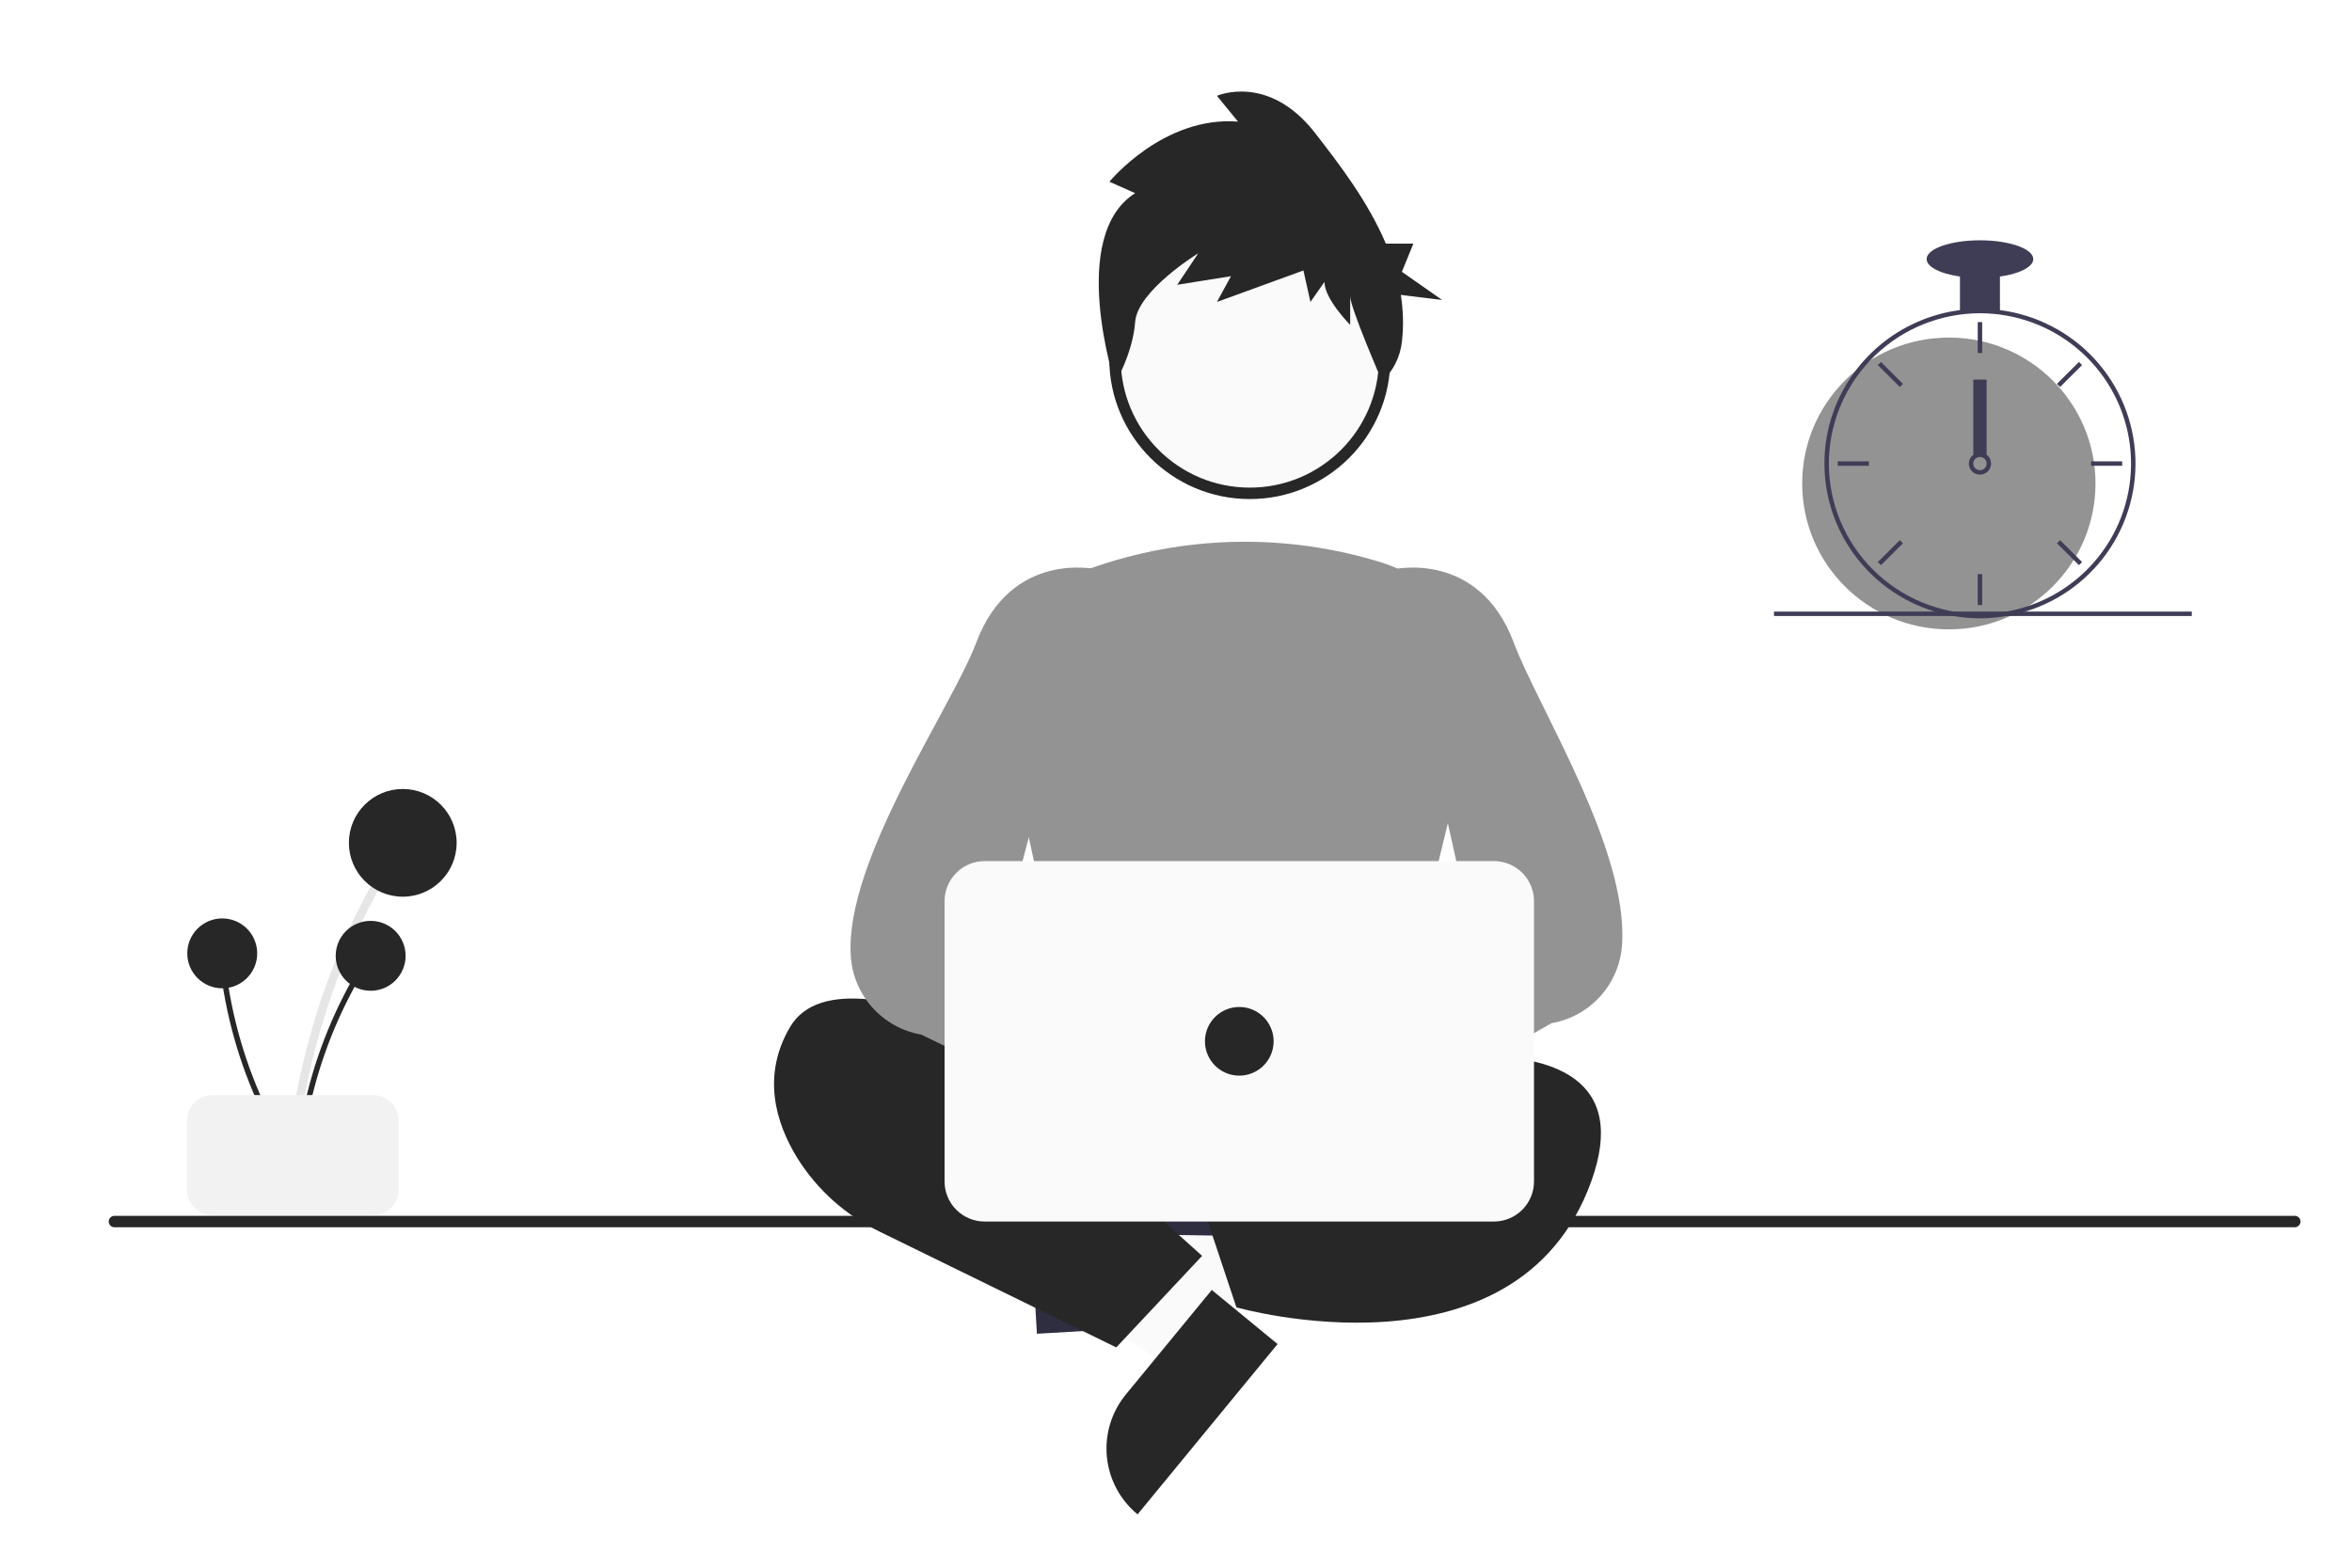
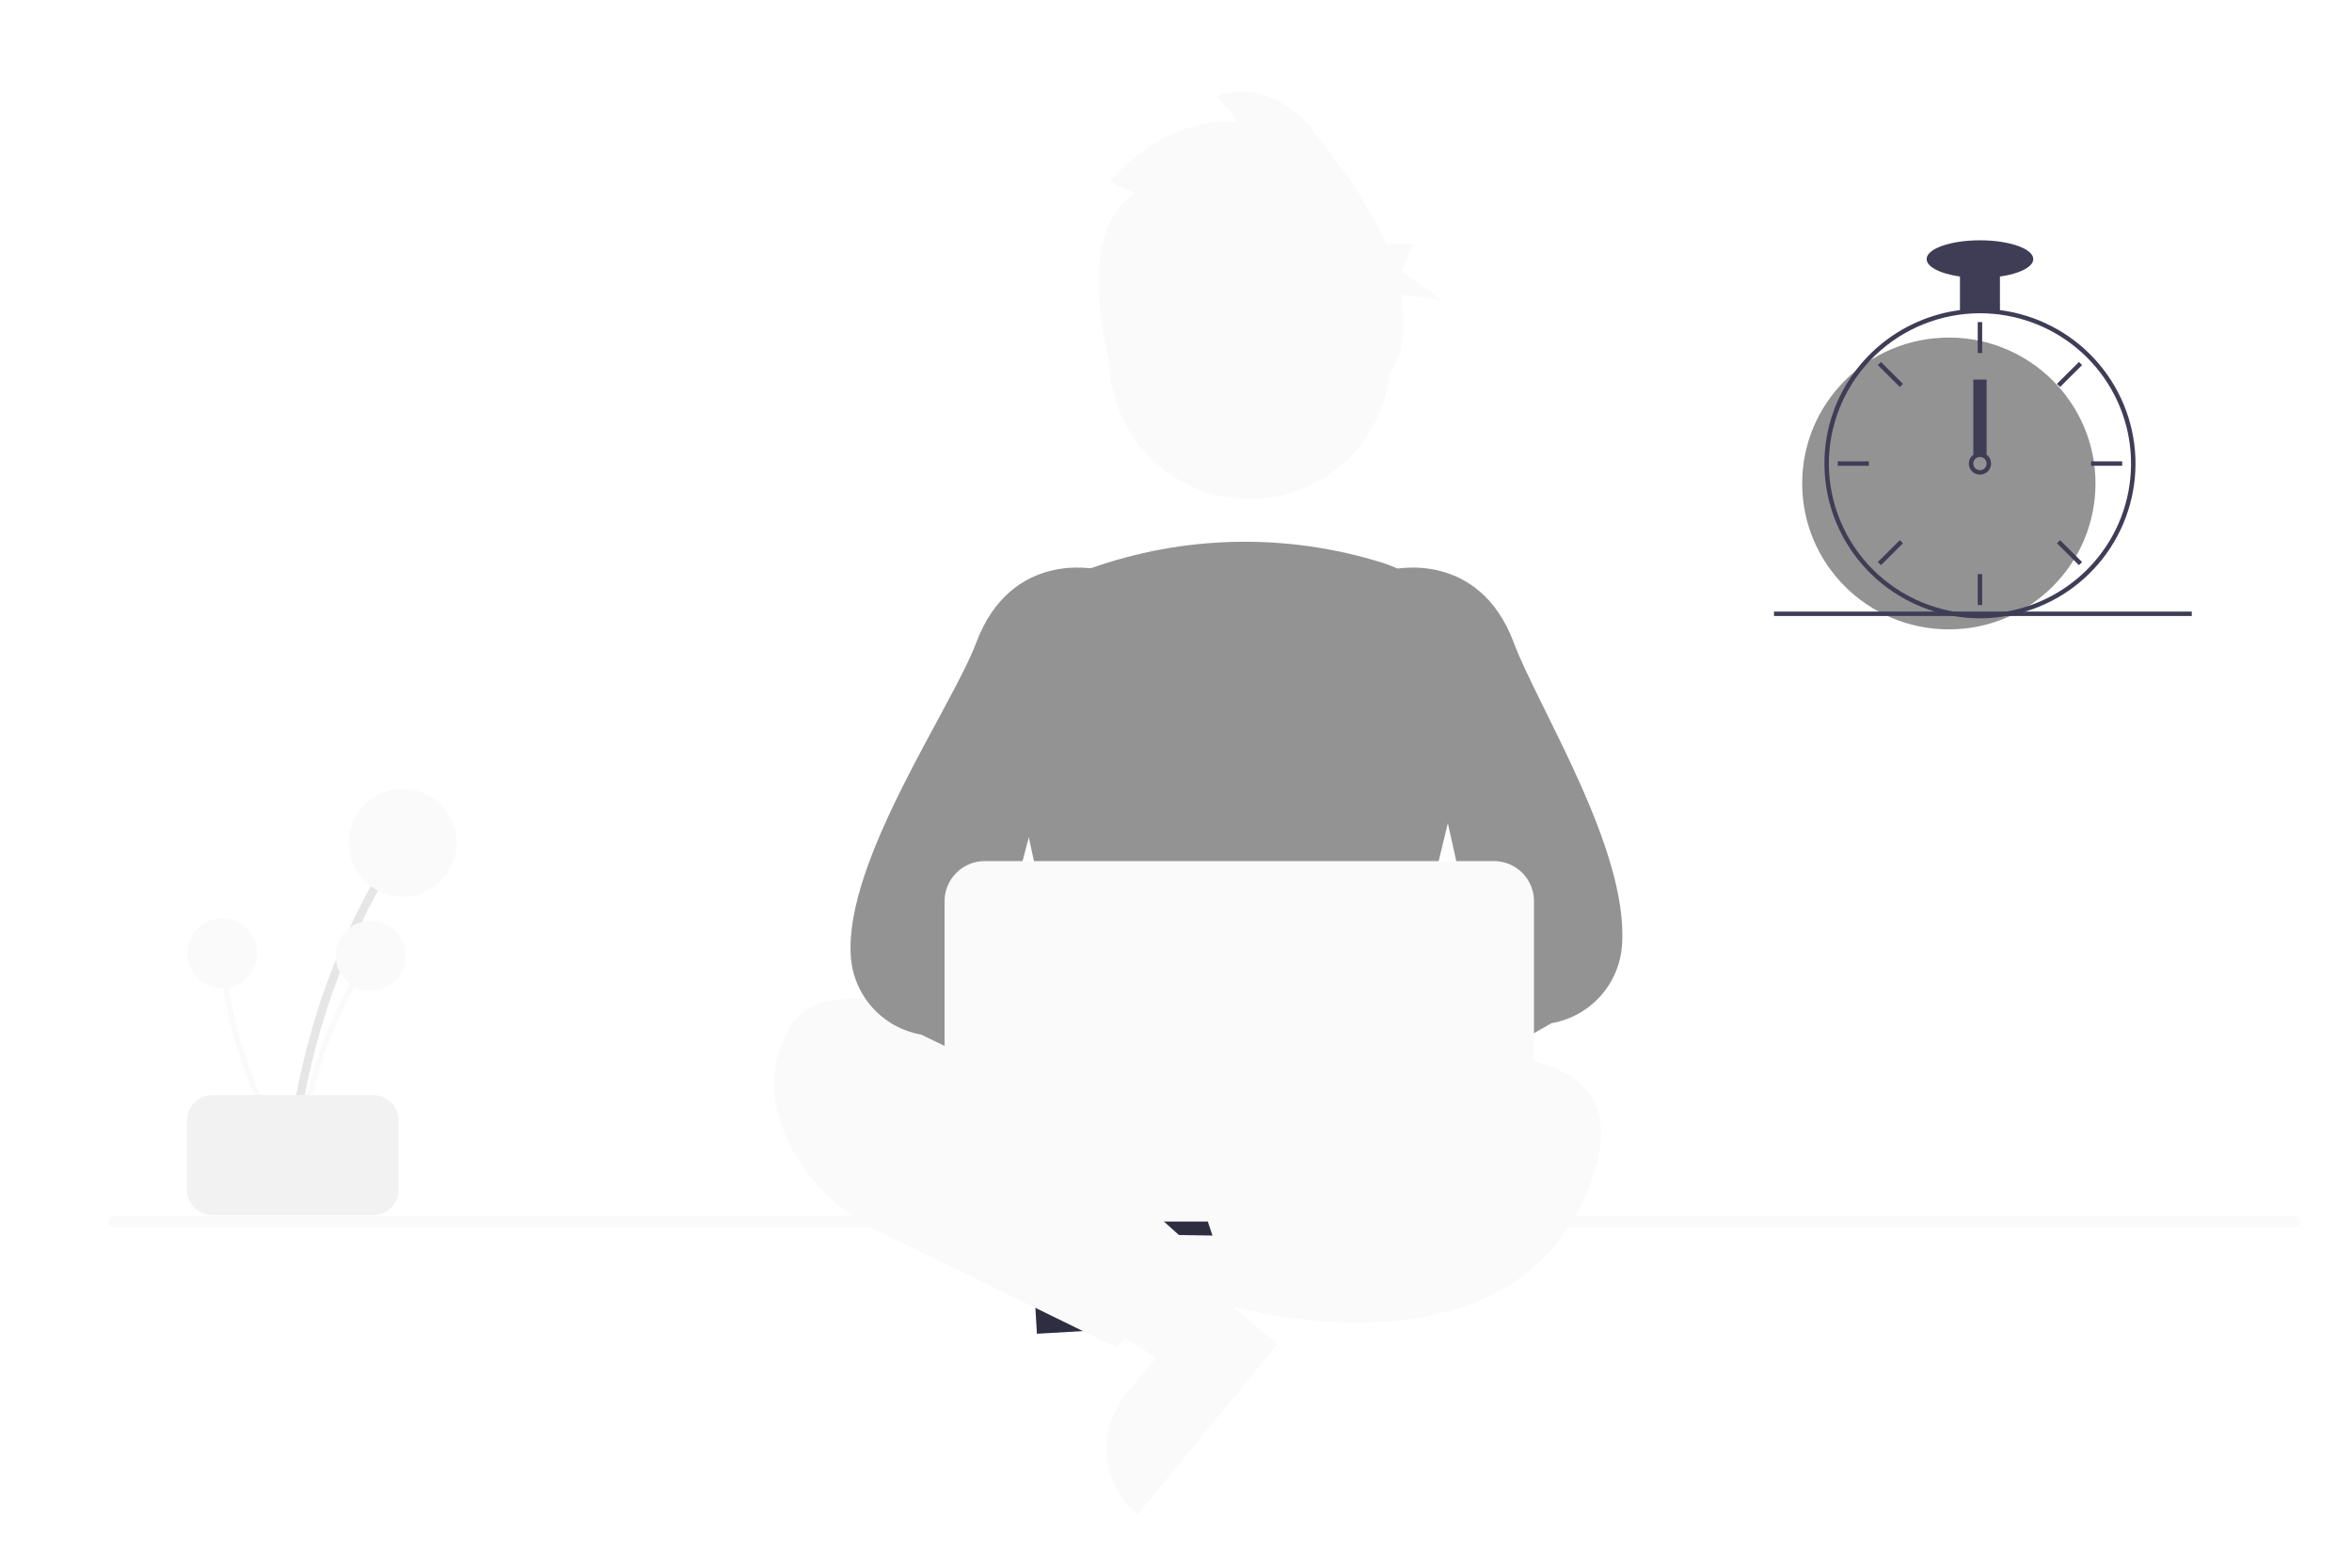
<svg xmlns="http://www.w3.org/2000/svg" width="411" height="274" viewBox="0 0 411 274" fill="none">
  <g id="profile 1">
    <g id="Slice 1">
-       <path id="Vector" d="M401 214.5H20C19.735 214.5 19.48 214.395 19.293 214.207C19.105 214.02 19 213.765 19 213.5C19 213.235 19.105 212.98 19.293 212.793C19.48 212.605 19.735 212.5 20 212.5H401C401.265 212.5 401.52 212.605 401.707 212.793C401.895 212.98 402 213.235 402 213.5C402 213.765 401.895 214.02 401.707 214.207C401.52 214.395 401.265 214.5 401 214.5Z" fill="#272727" />
+       <path id="Vector" d="M401 214.5H20C19.735 214.5 19.48 214.395 19.293 214.207C19.105 214.02 19 213.765 19 213.5C19 213.235 19.105 212.98 19.293 212.793C19.48 212.605 19.735 212.5 20 212.5H401C401.265 212.5 401.52 212.605 401.707 212.793C401.895 212.98 402 213.235 402 213.5C402 213.765 401.895 214.02 401.707 214.207C401.52 214.395 401.265 214.5 401 214.5Z" fill="#fafafa" />
      <g id="body">
        <path id="Vector 2" d="M192.405 229.826L191.69 217.588L238.556 209.003L239.612 227.067L192.405 229.826Z" fill="#fafafa" />
        <path id="Vector 3" d="M194.675 208.641L196.055 232.245L181.194 233.113L178.945 194.648C180.897 194.534 182.852 194.806 184.699 195.447C186.545 196.089 188.248 197.087 189.708 198.387C191.169 199.686 192.359 201.261 193.212 203.02C194.064 204.779 194.561 206.689 194.675 208.641Z" fill="#2F2E41" />
        <path id="Vector 4" d="M212.789 229.714L205.004 239.185L164.768 213.666L176.257 199.688L212.789 229.714Z" fill="#fafafa" />
-         <path id="Vector 5" d="M196.737 243.726L211.751 225.46L223.251 234.913L198.785 264.679C197.275 263.438 196.024 261.911 195.104 260.187C194.184 258.462 193.612 256.573 193.422 254.627C193.232 252.681 193.427 250.717 193.996 248.847C194.564 246.976 195.496 245.236 196.737 243.726Z" fill="#272727" />
+         <path id="Vector 5" d="M196.737 243.726L211.751 225.46L223.251 234.913L198.785 264.679C197.275 263.438 196.024 261.911 195.104 260.187C194.184 258.462 193.612 256.573 193.422 254.627C193.232 252.681 193.427 250.717 193.996 248.847C194.564 246.976 195.496 245.236 196.737 243.726Z" fill="#fafafa" />
        <path id="Vector 6" d="M190.387 185.67L185.067 210.749C184.944 211.326 184.951 211.924 185.087 212.498C185.223 213.073 185.484 213.61 185.852 214.072C186.219 214.533 186.685 214.908 187.215 215.168C187.744 215.429 188.325 215.569 188.915 215.578L241.213 216.422C241.803 216.431 242.387 216.31 242.924 216.068C243.462 215.825 243.939 215.467 244.321 215.018C244.704 214.569 244.982 214.042 245.137 213.473C245.292 212.904 245.319 212.308 245.217 211.727L240.642 185.805C240.479 184.879 239.994 184.04 239.274 183.436C238.554 182.831 237.643 182.5 236.703 182.5H194.3C193.383 182.5 192.494 182.815 191.782 183.392C191.069 183.969 190.577 184.773 190.387 185.67Z" fill="#2F2E41" />
-         <path id="Vector 7" d="M199.059 194.5C199.059 194.5 148.059 162.5 138.059 179.5C133.059 188 135.559 196.25 139.309 202.375C142.789 207.952 147.785 212.423 153.712 215.266L195.059 235.5L210.059 219.5L200.059 210.5L199.059 194.5Z" fill="#272727" />
-         <path id="Vector 8" d="M225.059 189.5C225.059 189.5 291.059 170.5 278.059 206.5C265.059 242.5 216.059 228.5 216.059 228.5L211.059 213.5L228.059 201.5L225.059 189.5Z" fill="#272727" />
+         <path id="Vector 7" d="M199.059 194.5C199.059 194.5 148.059 162.5 138.059 179.5C133.059 188 135.559 196.25 139.309 202.375C142.789 207.952 147.785 212.423 153.712 215.266L195.059 235.5L210.059 219.5L200.059 210.5L199.059 194.5Z" fill="#fafafa" />
+         <path id="Vector 8" d="M225.059 189.5C225.059 189.5 291.059 170.5 278.059 206.5C265.059 242.5 216.059 228.5 216.059 228.5L211.059 213.5L228.059 201.5L225.059 189.5Z" fill="#fafafa" />
        <path id="Vector 9" d="M219.685 193.469C209.479 193.314 199.325 191.977 189.427 189.482L189.135 189.402L175.429 126.357C174.196 120.817 175.035 115.018 177.786 110.054C180.537 105.09 185.011 101.305 190.362 99.414C206.892 93.483 224.908 93.124 241.662 98.39C247.284 100.201 252.015 104.066 254.913 109.212C257.811 114.358 258.663 120.408 257.297 126.154L241.989 189.35L241.773 189.452C235.411 192.466 227.456 193.469 219.685 193.469Z" fill="#939393" />
        <path id="Vector 10" d="M201.274 198.366C201.772 196.983 202.567 195.726 203.603 194.683C204.64 193.64 205.892 192.837 207.272 192.331C208.652 191.824 210.126 191.627 211.591 191.751C213.056 191.876 214.475 192.321 215.75 193.054L242.736 169.63L245.178 188.038L219.177 207.46C217.804 209.519 215.723 211.003 213.328 211.631C210.934 212.258 208.393 211.986 206.186 210.865C203.98 209.744 202.261 207.852 201.355 205.549C200.45 203.245 200.421 200.69 201.274 198.366Z" fill="#fafafa" />
        <path id="Vector 11" d="M227.012 203.476C226.573 203.475 226.136 203.411 225.716 203.285C225.033 203.086 224.408 202.727 223.892 202.237C223.377 201.747 222.986 201.141 222.753 200.469L219.496 191.24C219.191 190.387 219.152 189.462 219.385 188.587C219.617 187.711 220.11 186.927 220.798 186.338L257.567 164.264L243.073 99.603L243.442 99.514C243.592 99.477 258.442 96.097 264.527 112.324C268.789 123.689 284.559 148.401 283.446 165.101C283.235 168.441 281.904 171.612 279.668 174.103C277.432 176.594 274.422 178.259 271.124 178.828L229.736 202.541C228.957 203.145 227.999 203.474 227.012 203.476Z" fill="#939393" />
        <path id="Vector 12" d="M231.136 196.173C230.638 194.789 229.843 193.532 228.807 192.489C227.771 191.446 226.519 190.644 225.139 190.137C223.759 189.631 222.284 189.433 220.819 189.558C219.355 189.683 217.935 190.128 216.661 190.86L189.674 167.436L187.233 185.844L213.234 205.267C214.607 207.326 216.688 208.81 219.082 209.437C221.476 210.065 224.017 209.792 226.224 208.671C228.431 207.55 230.15 205.659 231.055 203.355C231.96 201.052 231.989 198.496 231.136 196.173Z" fill="#fafafa" />
        <path id="Vector 13" d="M208.106 203.476C207.12 203.474 206.162 203.145 205.382 202.541L160.994 180.828C157.696 180.259 154.686 178.594 152.45 176.103C150.214 173.612 148.883 170.441 148.672 167.101C147.559 150.401 166.329 123.689 170.591 112.324C176.676 96.097 191.526 99.476 191.677 99.514L192.045 99.603L174.551 166.264L214.32 186.338C215.008 186.927 215.501 187.711 215.733 188.587C215.966 189.462 215.927 190.387 215.622 191.24L212.365 200.469C212.132 201.141 211.741 201.747 211.226 202.237C210.71 202.727 210.085 203.086 209.402 203.285C208.982 203.411 208.545 203.475 208.106 203.476Z" fill="#939393" />
-         <path id="Vector 14" d="M261.059 213.5H172.059C170.203 213.498 168.424 212.76 167.112 211.447C165.799 210.135 165.061 208.356 165.059 206.5V157.5C165.061 155.644 165.799 153.865 167.112 152.553C168.424 151.24 170.203 150.502 172.059 150.5H261.059C262.915 150.502 264.694 151.24 266.006 152.553C267.319 153.865 268.057 155.644 268.059 157.5V206.5C268.057 208.356 267.319 210.135 266.006 211.447C264.694 212.76 262.915 213.498 261.059 213.5Z" fill="#FAFAFA" />
-         <path id="Vector 15" d="M216.559 188C219.873 188 222.559 185.314 222.559 182C222.559 178.686 219.873 176 216.559 176C213.245 176 210.559 178.686 210.559 182C210.559 185.314 213.245 188 216.559 188Z" fill="#272727" />
+         <path id="Vector 14" d="M261.059 213.5H172.059C170.203 213.498 168.424 212.76 167.112 211.447C165.799 210.135 165.061 208.356 165.059 206.5V157.5C165.061 155.644 165.799 153.865 167.112 152.553C168.424 151.24 170.203 150.502 172.059 150.5H261.059C262.915 150.502 264.694 151.24 266.006 152.553C267.319 153.865 268.057 155.644 268.059 157.5V206.5C268.057 208.356 267.319 210.135 266.006 211.447C264.694 212.76 262.915 213.498 261.059 213.5Z" fill="#fafafa" />
+         <path id="Vector 15" d="M216.559 188C219.873 188 222.559 185.314 222.559 182C222.559 178.686 219.873 176 216.559 176C213.245 176 210.559 178.686 210.559 182C210.559 185.314 213.245 188 216.559 188Z" fill="#fafafa" />
      </g>
      <g id="head">
-         <path id="Vector 17" d="M241.959 62.665C241.959 75.678 231.41 86.226 218.398 86.226C205.385 86.226 194.837 75.678 194.837 62.665C194.837 49.653 205.385 39.104 218.398 39.104C231.41 39.104 241.959 49.653 241.959 62.665Z" fill="#FAFAFA" stroke="#272727" stroke-width="2" />
-         <path id="Vector_2" d="M198.361 33.762L193.868 31.761C193.868 31.761 203.262 20.251 216.331 21.252L212.655 16.749C212.655 16.749 221.641 12.745 229.809 23.254C234.103 28.778 239.071 35.271 242.169 42.585H246.98L244.972 47.506L252 52.426L244.786 51.543C245.216 54.237 245.282 56.988 244.982 59.704C244.673 62.421 243.427 64.898 241.507 66.612V66.612C241.507 66.612 235.935 53.778 235.935 51.776V56.78C235.935 56.78 231.443 52.277 231.443 49.274L228.992 52.777L227.767 47.273L212.655 52.777L215.106 48.274L205.712 49.775L209.388 44.27C209.388 44.27 198.769 50.776 198.361 56.28C197.952 61.784 194.844 67 194.844 67C194.844 67 186.516 41.268 198.361 33.762Z" fill="#272727" />
+         <path id="Vector 17" d="M241.959 62.665C241.959 75.678 231.41 86.226 218.398 86.226C205.385 86.226 194.837 75.678 194.837 62.665C194.837 49.653 205.385 39.104 218.398 39.104C231.41 39.104 241.959 49.653 241.959 62.665Z" fill="#fafafa" stroke="#fafafa" stroke-width="2" />
+         <path id="Vector_2" d="M198.361 33.762L193.868 31.761C193.868 31.761 203.262 20.251 216.331 21.252L212.655 16.749C212.655 16.749 221.641 12.745 229.809 23.254C234.103 28.778 239.071 35.271 242.169 42.585H246.98L244.972 47.506L252 52.426L244.786 51.543C245.216 54.237 245.282 56.988 244.982 59.704C244.673 62.421 243.427 64.898 241.507 66.612V66.612C241.507 66.612 235.935 53.778 235.935 51.776V56.78C235.935 56.78 231.443 52.277 231.443 49.274L228.992 52.777L227.767 47.273L212.655 52.777L215.106 48.274L205.712 49.775L209.388 44.27C209.388 44.27 198.769 50.776 198.361 56.28C197.952 61.784 194.844 67 194.844 67C194.844 67 186.516 41.268 198.361 33.762Z" fill="#fafafa" />
      </g>
      <g id="bunga1">
        <path id="Vector 19" d="M51.663 202.818C52.898 189.513 56.31 176.501 61.763 164.301C63.283 160.906 64.956 157.586 66.781 154.34C66.873 154.171 66.895 153.972 66.843 153.786C66.791 153.601 66.668 153.443 66.502 153.345C66.335 153.248 66.138 153.219 65.95 153.265C65.763 153.31 65.601 153.427 65.498 153.59C58.858 165.411 54.207 178.243 51.73 191.573C51.041 195.295 50.523 199.044 50.176 202.818C50.088 203.771 51.575 203.765 51.663 202.818Z" fill="#E6E6E6" />
-         <path id="Vector 20" d="M70.381 156.724C75.581 156.724 79.796 152.509 79.796 147.31C79.796 142.111 75.581 137.896 70.381 137.896C65.182 137.896 60.967 142.111 60.967 147.31C60.967 152.509 65.182 156.724 70.381 156.724Z" fill="#272727" />
-         <path id="Vector 21" d="M52.626 203.069C53.427 194.437 55.641 185.995 59.178 178.081C60.164 175.878 61.249 173.724 62.434 171.619C62.493 171.508 62.508 171.38 62.474 171.259C62.44 171.139 62.361 171.036 62.253 170.973C62.145 170.91 62.016 170.891 61.895 170.921C61.773 170.95 61.668 171.026 61.601 171.132C57.294 178.801 54.276 187.125 52.669 195.773C52.222 198.188 51.886 200.62 51.661 203.069C51.604 203.686 52.569 203.682 52.626 203.069Z" fill="#272727" />
-         <path id="Vector 22" d="M64.769 173.165C68.143 173.165 70.877 170.431 70.877 167.058C70.877 163.685 68.143 160.95 64.769 160.95C61.396 160.95 58.662 163.685 58.662 167.058C58.662 170.431 61.396 173.165 64.769 173.165Z" fill="#272727" />
-         <path id="Vector 23" d="M51.408 202.492C46.731 195.193 43.285 187.175 41.206 178.759C40.629 176.416 40.16 174.05 39.798 171.662C39.778 171.538 39.71 171.428 39.609 171.354C39.508 171.279 39.382 171.247 39.258 171.264C39.134 171.281 39.022 171.345 38.944 171.443C38.867 171.541 38.83 171.666 38.843 171.79C40.163 180.486 42.904 188.906 46.956 196.713C48.088 198.892 49.319 201.016 50.648 203.085C50.983 203.607 51.741 203.011 51.408 202.492Z" fill="#272727" />
-         <path id="Vector 24" d="M38.835 172.736C42.208 172.736 44.943 170.002 44.943 166.629C44.943 163.256 42.208 160.521 38.835 160.521C35.462 160.521 32.727 163.256 32.727 166.629C32.727 170.002 35.462 172.736 38.835 172.736Z" fill="#272727" />
+         <path id="Vector 20" d="M70.381 156.724C75.581 156.724 79.796 152.509 79.796 147.31C79.796 142.111 75.581 137.896 70.381 137.896C65.182 137.896 60.967 142.111 60.967 147.31C60.967 152.509 65.182 156.724 70.381 156.724Z" fill="#fafafa" />
+         <path id="Vector 21" d="M52.626 203.069C53.427 194.437 55.641 185.995 59.178 178.081C60.164 175.878 61.249 173.724 62.434 171.619C62.493 171.508 62.508 171.38 62.474 171.259C62.44 171.139 62.361 171.036 62.253 170.973C62.145 170.91 62.016 170.891 61.895 170.921C61.773 170.95 61.668 171.026 61.601 171.132C57.294 178.801 54.276 187.125 52.669 195.773C52.222 198.188 51.886 200.62 51.661 203.069C51.604 203.686 52.569 203.682 52.626 203.069Z" fill="#fafafa" />
+         <path id="Vector 22" d="M64.769 173.165C68.143 173.165 70.877 170.431 70.877 167.058C70.877 163.685 68.143 160.95 64.769 160.95C61.396 160.95 58.662 163.685 58.662 167.058C58.662 170.431 61.396 173.165 64.769 173.165Z" fill="#fafafa" />
+         <path id="Vector 23" d="M51.408 202.492C46.731 195.193 43.285 187.175 41.206 178.759C40.629 176.416 40.16 174.05 39.798 171.662C39.778 171.538 39.71 171.428 39.609 171.354C39.508 171.279 39.382 171.247 39.258 171.264C39.134 171.281 39.022 171.345 38.944 171.443C38.867 171.541 38.83 171.666 38.843 171.79C40.163 180.486 42.904 188.906 46.956 196.713C48.088 198.892 49.319 201.016 50.648 203.085C50.983 203.607 51.741 203.011 51.408 202.492Z" fill="#fafafa" />
+         <path id="Vector 24" d="M38.835 172.736C42.208 172.736 44.943 170.002 44.943 166.629C44.943 163.256 42.208 160.521 38.835 160.521C35.462 160.521 32.727 163.256 32.727 166.629C32.727 170.002 35.462 172.736 38.835 172.736Z" fill="#fafafa" />
        <path id="Vector 25" d="M32.659 207.896V195.896C32.66 194.703 33.135 193.559 33.978 192.715C34.822 191.872 35.966 191.397 37.159 191.396H65.159C66.352 191.397 67.496 191.872 68.339 192.715C69.183 193.559 69.657 194.703 69.659 195.896V207.896C69.657 209.089 69.183 210.233 68.339 211.076C67.496 211.92 66.352 212.394 65.159 212.396H37.159C35.966 212.394 34.822 211.92 33.978 211.076C33.135 210.233 32.66 209.089 32.659 207.896Z" fill="#F2F2F2" />
      </g>
      <g id="clock">
        <path id="Vector_3" d="M340.55 110C354.704 110 366.178 98.583 366.178 84.5C366.178 70.417 354.704 59 340.55 59C326.397 59 314.923 70.417 314.923 84.5C314.923 98.583 326.397 110 340.55 110Z" fill="#939393" />
        <path id="Vector_4" d="M349.481 54.197C347.161 53.904 344.812 53.904 342.492 54.197C337.322 54.873 332.456 57.01 328.47 60.354C324.484 63.699 321.547 68.111 320.006 73.067C319.305 75.326 318.908 77.667 318.825 80.03C318.813 80.358 318.806 80.69 318.806 81.023C318.813 88.193 321.679 95.068 326.775 100.139C331.871 105.209 338.78 108.061 345.987 108.068C346.565 108.068 347.144 108.049 347.714 108.014C349.054 107.93 350.386 107.747 351.698 107.465C357.965 106.124 363.554 102.623 367.479 97.579C371.403 92.536 373.409 86.275 373.144 79.902C372.879 73.529 370.359 67.455 366.029 62.751C361.699 58.048 355.838 55.018 349.481 54.197H349.481ZM354.494 105.897H354.49C352.301 106.64 350.023 107.091 347.714 107.237C347.144 107.276 346.565 107.295 345.986 107.295C338.986 107.287 332.275 104.516 327.325 99.591C322.375 94.666 319.591 87.988 319.582 81.023C319.582 80.69 319.59 80.358 319.602 80.03C319.869 73.242 322.764 66.819 327.682 62.107C332.6 57.395 339.159 54.759 345.986 54.75C352.242 54.75 358.294 56.96 363.065 60.986C367.836 65.013 371.015 70.593 372.036 76.734C373.058 82.875 371.855 89.177 368.642 94.518C365.43 99.859 360.416 103.891 354.494 105.897H354.494Z" fill="#3F3D56" />
        <path id="Vector_5" d="M346.375 56.295H345.598V61.705H346.375V56.295Z" fill="#3F3D56" />
        <path id="Vector_6" d="M328.689 63.265L328.139 63.811L331.983 67.636L332.532 67.09L328.689 63.265Z" fill="#3F3D56" />
        <path id="Vector_7" d="M321.135 80.636V81.409H326.571V80.636H321.135Z" fill="#3F3D56" />
        <path id="Vector_8" d="M328.14 98.234L328.689 98.781L332.533 94.956L331.984 94.409L328.14 98.234Z" fill="#3F3D56" />
        <path id="Vector_9" d="M359.44 67.09L359.99 67.636L363.833 63.811L363.284 63.265L359.44 67.09Z" fill="#3F3D56" />
        <path id="Vector_10" d="M365.401 80.636V81.409H370.838V80.636H365.401Z" fill="#3F3D56" />
        <path id="Vector_11" d="M359.989 94.409L359.44 94.956L363.284 98.781L363.833 98.234L359.989 94.409Z" fill="#3F3D56" />
        <path id="Vector_12" d="M346.375 100.341H345.598V105.75H346.375V100.341Z" fill="#3F3D56" />
        <path id="Vector_13" d="M349.481 47.409H342.492V54.364H349.481V47.409Z" fill="#3F3D56" />
        <path id="Vector_14" d="M345.986 48.568C351.133 48.568 355.306 47.098 355.306 45.284C355.306 43.47 351.133 42 345.986 42C340.84 42 336.667 43.47 336.667 45.284C336.667 47.098 340.84 48.568 345.986 48.568Z" fill="#3F3D56" />
        <g id="tick">
          <path id="Vector_15" d="M347.151 79.477C346.815 79.227 346.407 79.091 345.986 79.091C345.566 79.091 345.158 79.227 344.822 79.477C344.592 79.651 344.402 79.873 344.266 80.126C344.094 80.453 344.02 80.822 344.052 81.189C344.084 81.557 344.221 81.908 344.447 82.2C344.673 82.493 344.978 82.715 345.327 82.84C345.676 82.965 346.053 82.989 346.415 82.907C346.776 82.826 347.107 82.643 347.367 82.381C347.628 82.118 347.808 81.787 347.885 81.427C347.963 81.066 347.935 80.691 347.805 80.345C347.675 80 347.448 79.699 347.151 79.477H347.151ZM345.986 82.182C345.678 82.181 345.382 82.058 345.164 81.841C344.946 81.624 344.823 81.33 344.822 81.023C344.823 80.788 344.895 80.56 345.027 80.366C345.141 80.202 345.296 80.07 345.476 79.983C345.656 79.895 345.855 79.856 346.055 79.868C346.255 79.88 346.448 79.943 346.617 80.051C346.785 80.159 346.922 80.309 347.015 80.485C347.108 80.662 347.154 80.859 347.148 81.058C347.142 81.257 347.085 81.451 346.982 81.622C346.878 81.793 346.732 81.934 346.558 82.032C346.384 82.13 346.187 82.182 345.986 82.182V82.182Z" fill="#3F3D56" />
          <path id="Vector_16" d="M347.151 66.341H344.822V79.477H347.151V66.341Z" fill="#3F3D56" />
        </g>
        <path id="Vector_17" d="M383 106.891H310V107.664H383V106.891Z" fill="#3F3D56" />
      </g>
    </g>
  </g>
</svg>
